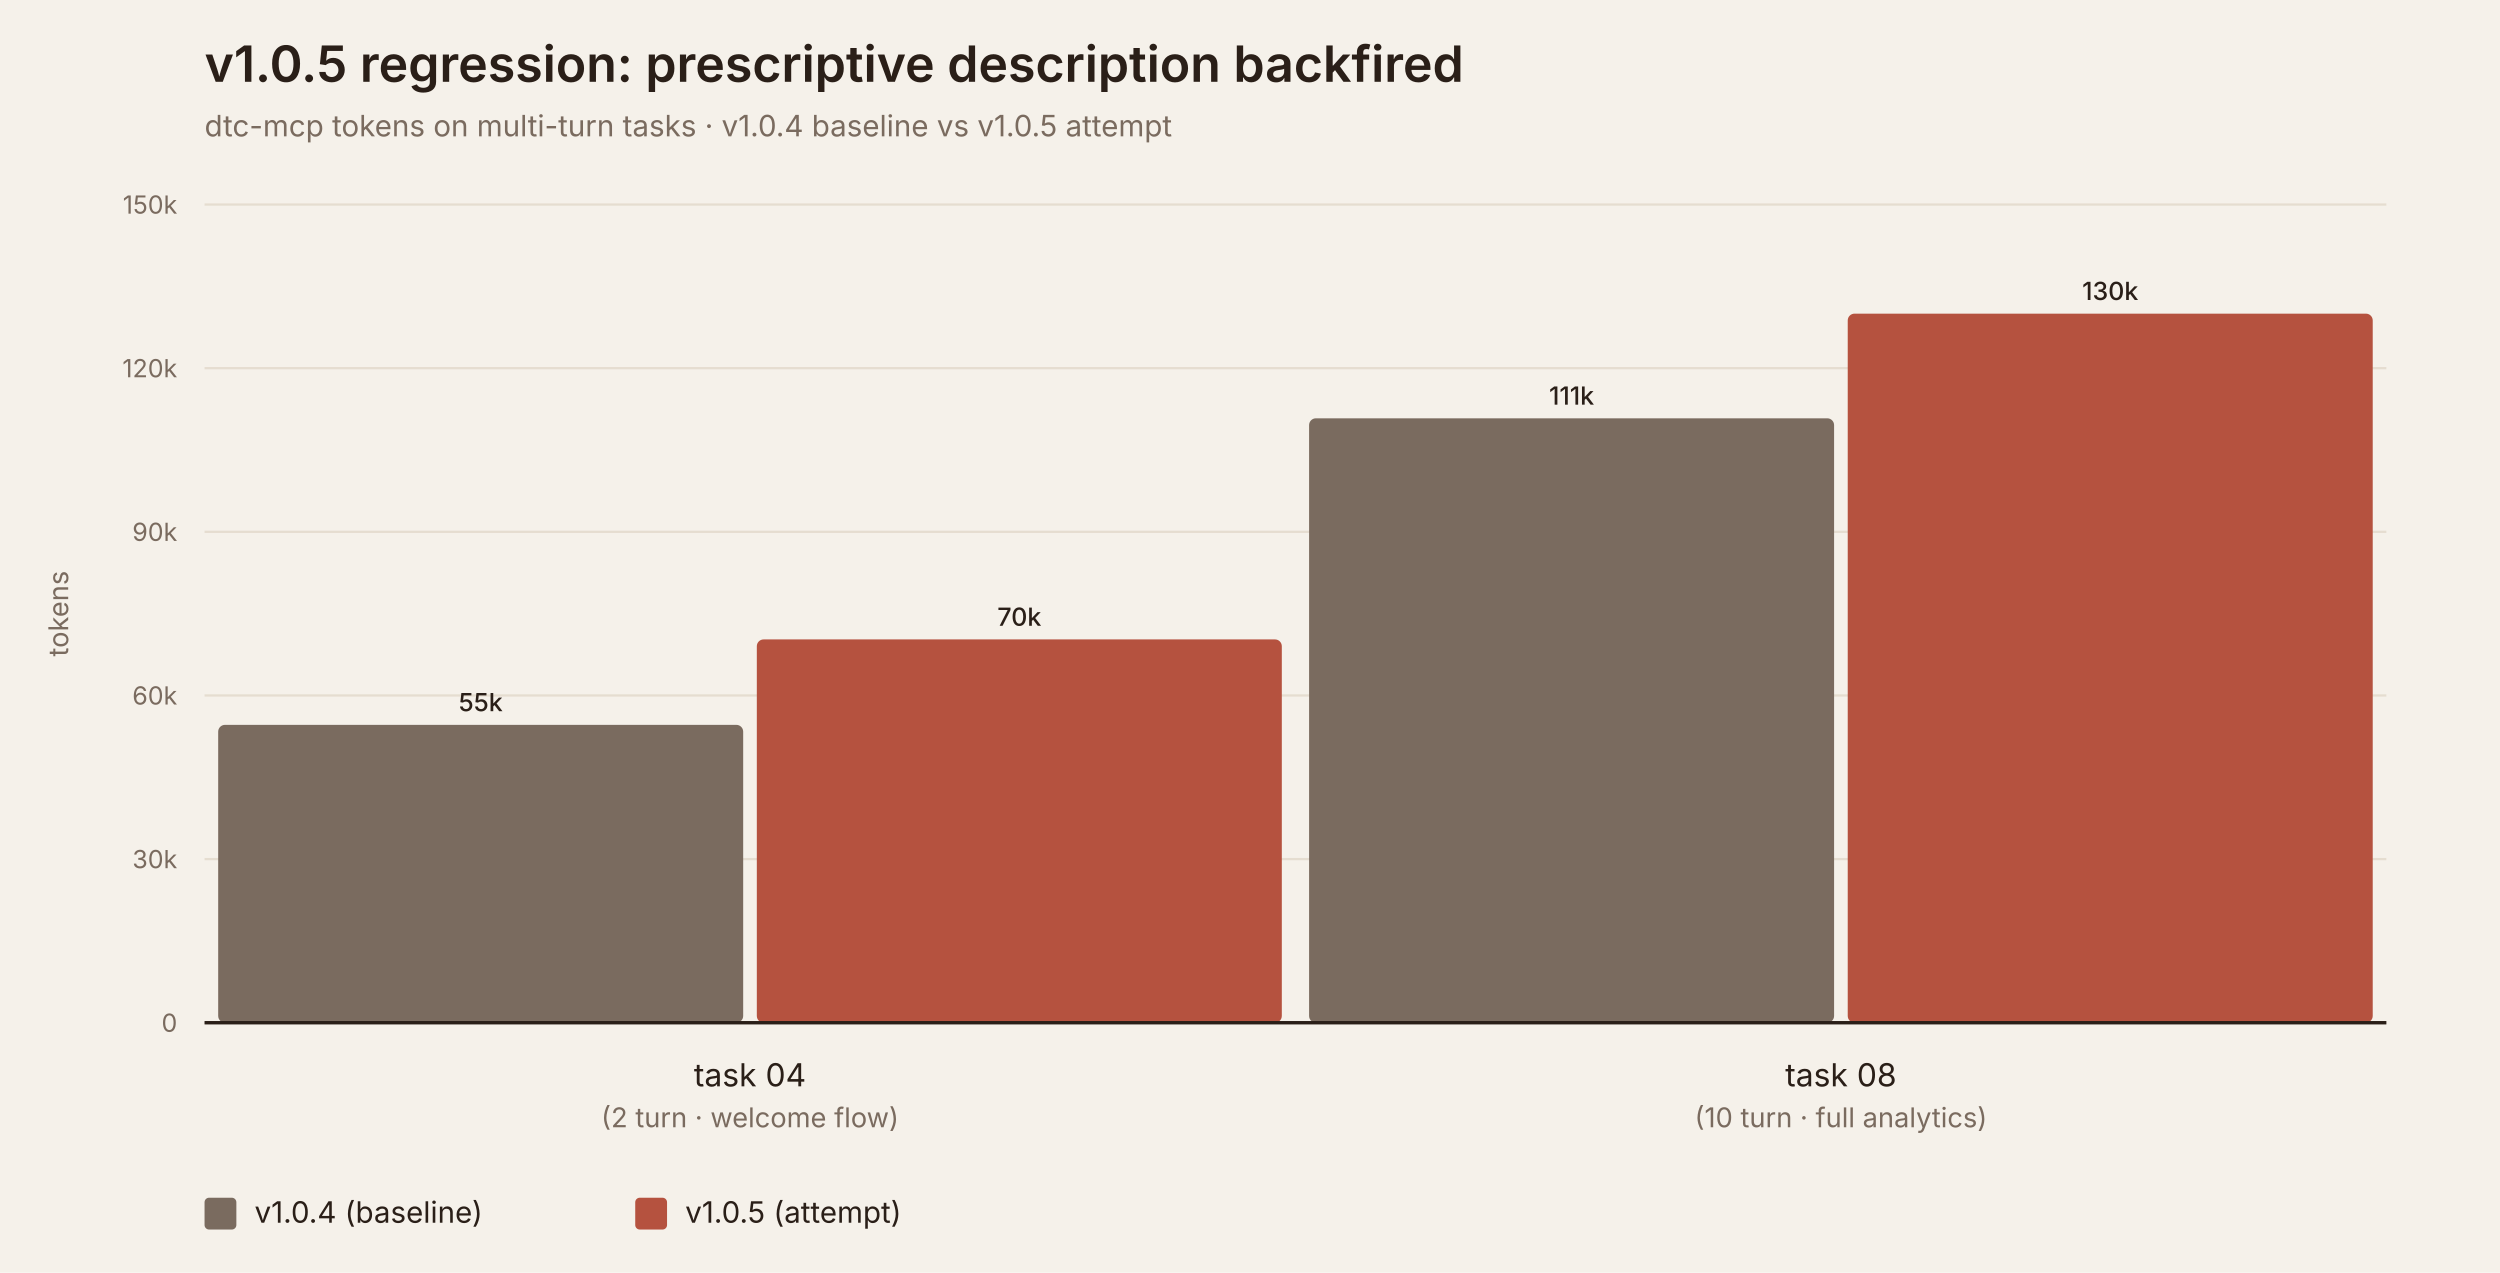
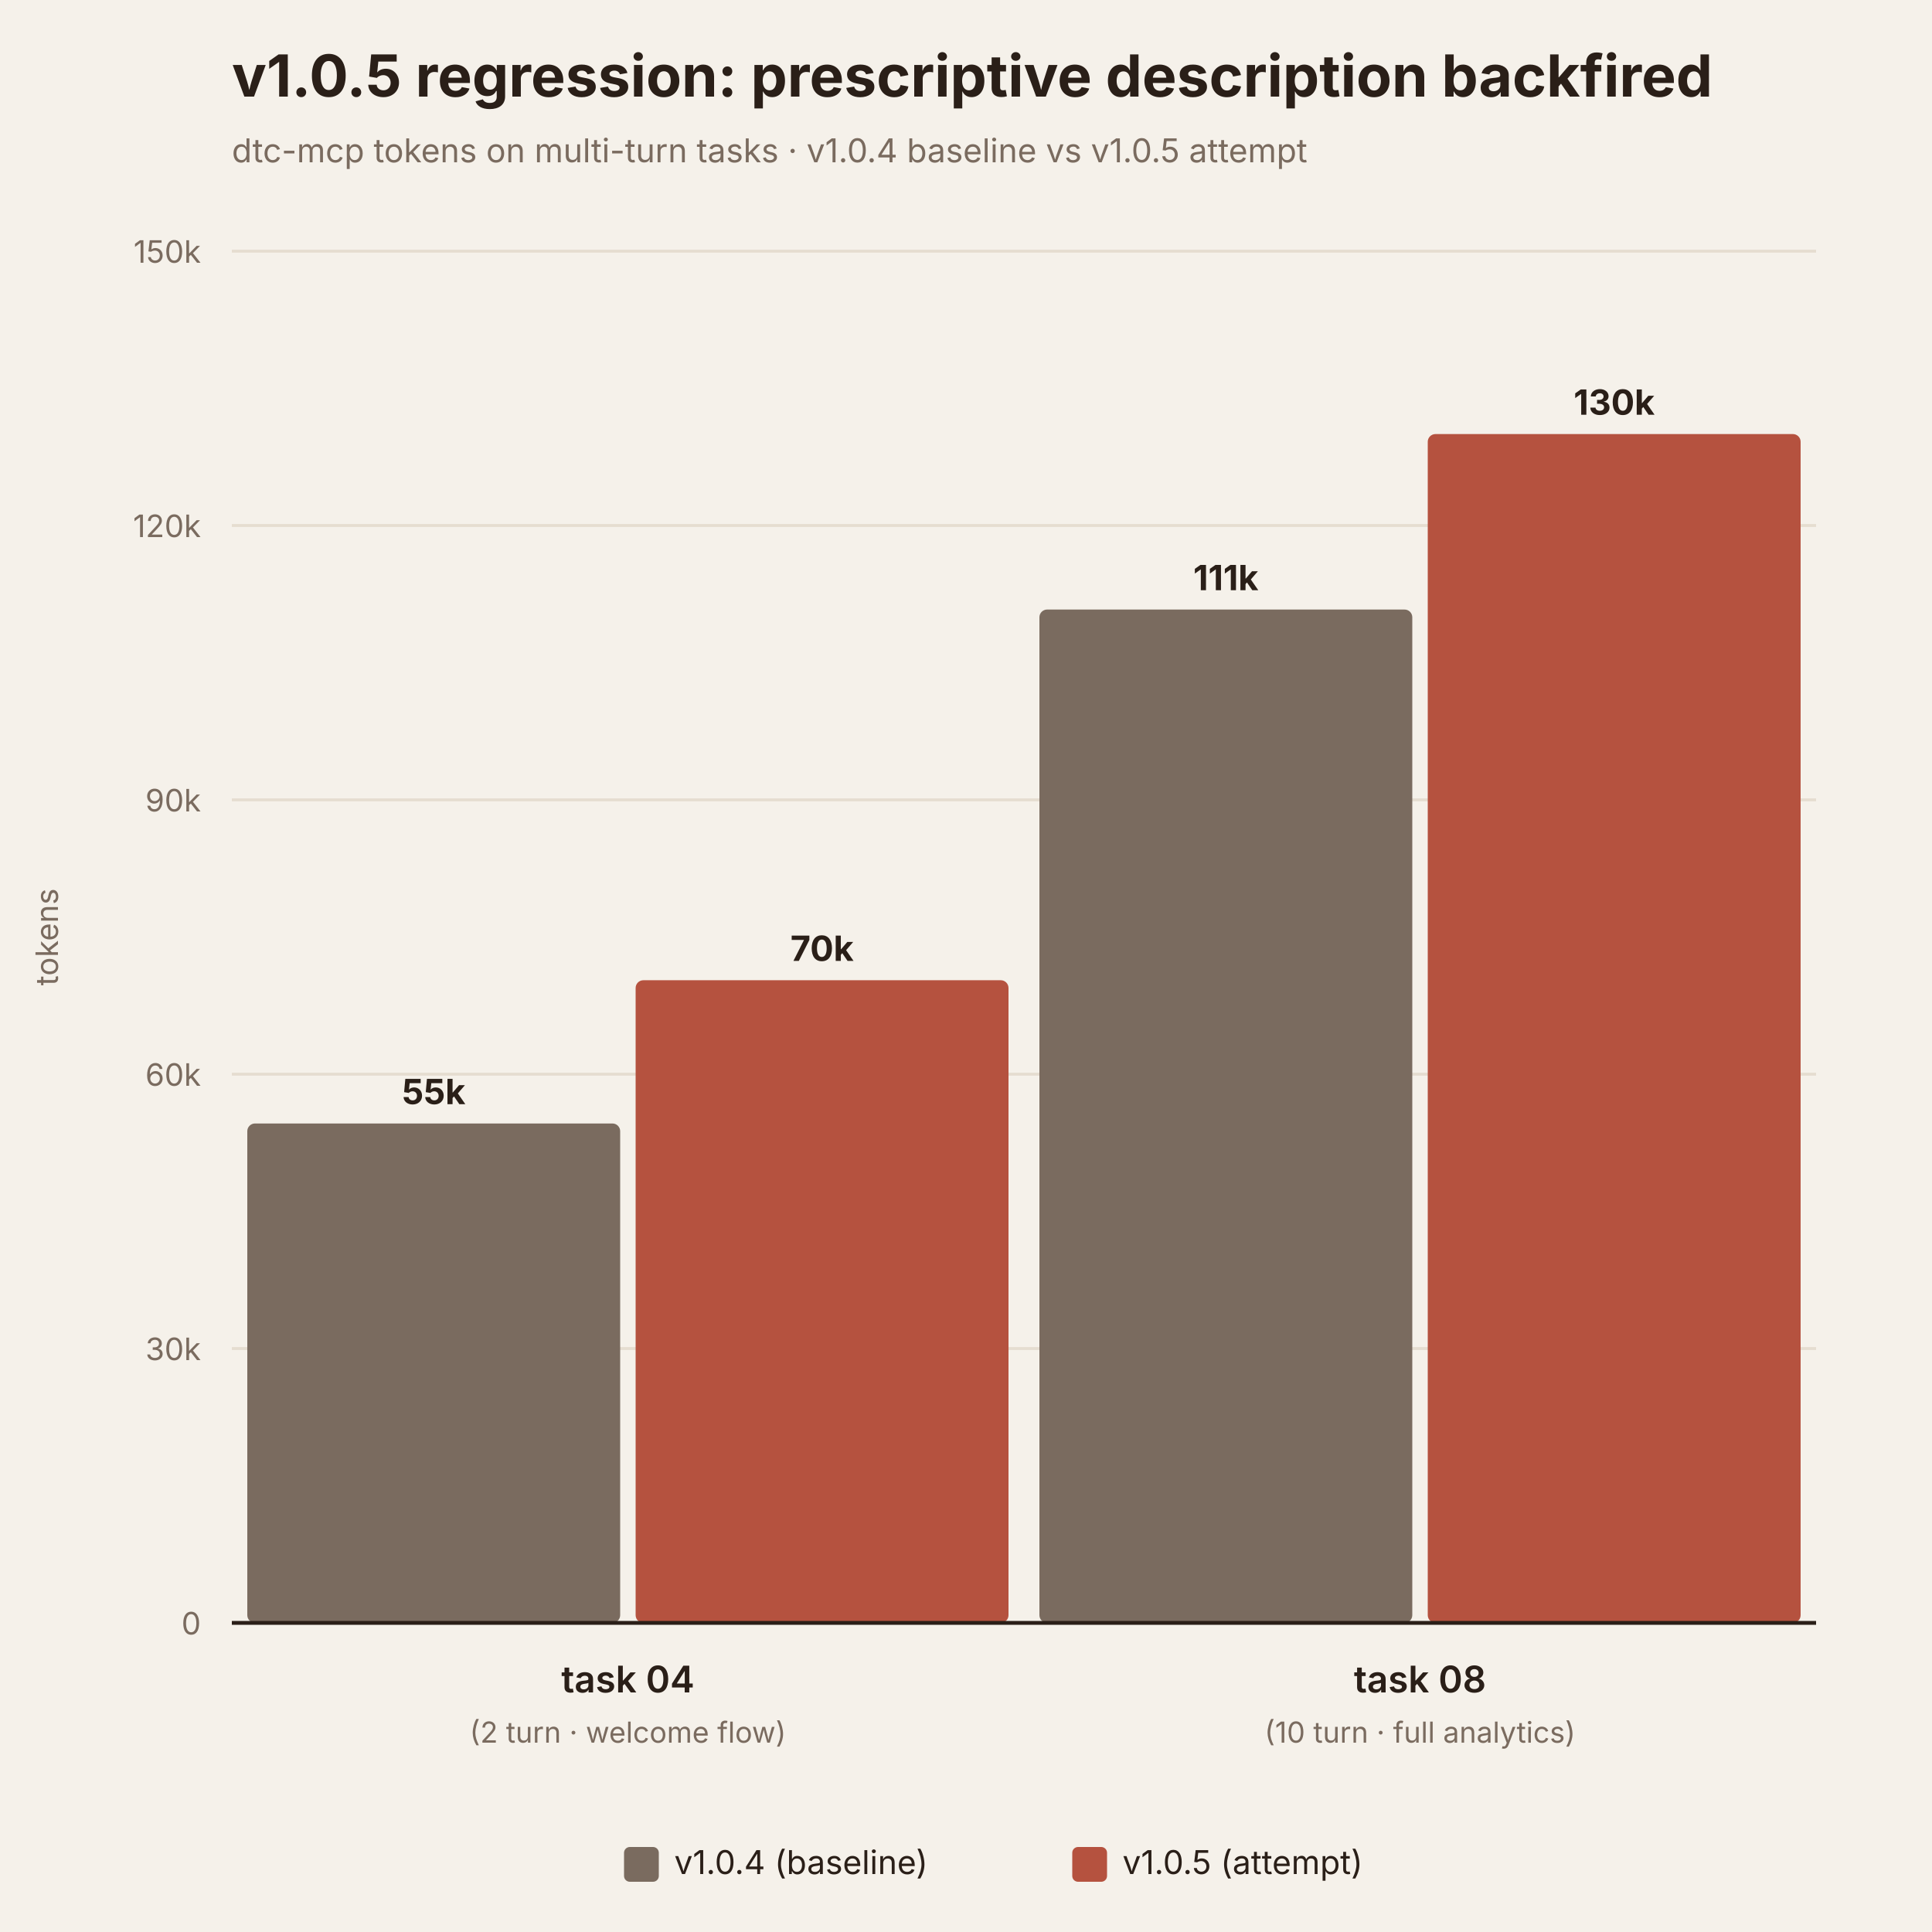
- <svg xmlns="http://www.w3.org/2000/svg" viewBox="0 0 1100 560" width="1100" height="560">
-   <rect x="0" y="0" width="1100" height="560" fill="#F5F1EA" />
+ <svg xmlns="http://www.w3.org/2000/svg" viewBox="0 0 1000 1000" width="1000" height="1000">
+   <rect x="0" y="0" width="1000" height="1000" fill="#F5F1EA" />
  <style>text { font-family: -apple-system,BlinkMacSystemFont,Inter,'Segoe UI',sans-serif; }</style>
-   <text x="90" y="36" font-size="22" font-weight="600" fill="#2A1F18">v1.0.5 regression: prescriptive description backfired</text>
-   <text x="90" y="60" font-size="13" fill="#7A6B5F">dtc-mcp tokens on multi-turn tasks · v1.0.4 baseline vs v1.0.5 attempt</text>
-   <line x1="90" x2="1050" y1="450" y2="450" stroke="#E5DDD0" stroke-width="1" />
-   <text x="78" y="454" font-size="11" fill="#7A6B5F" text-anchor="end">0</text>
-   <line x1="90" x2="1050" y1="378" y2="378" stroke="#E5DDD0" stroke-width="1" />
-   <text x="78" y="382" font-size="11" fill="#7A6B5F" text-anchor="end">30k</text>
-   <line x1="90" x2="1050" y1="306" y2="306" stroke="#E5DDD0" stroke-width="1" />
-   <text x="78" y="310" font-size="11" fill="#7A6B5F" text-anchor="end">60k</text>
-   <line x1="90" x2="1050" y1="234" y2="234" stroke="#E5DDD0" stroke-width="1" />
-   <text x="78" y="238" font-size="11" fill="#7A6B5F" text-anchor="end">90k</text>
-   <line x1="90" x2="1050" y1="162" y2="162" stroke="#E5DDD0" stroke-width="1" />
-   <text x="78" y="166" font-size="11" fill="#7A6B5F" text-anchor="end">120k</text>
-   <line x1="90" x2="1050" y1="90" y2="90" stroke="#E5DDD0" stroke-width="1" />
-   <text x="78" y="94" font-size="11" fill="#7A6B5F" text-anchor="end">150k</text>
-   <text x="30" y="270" font-size="12" fill="#7A6B5F" text-anchor="middle" transform="rotate(-90, 30, 270)">tokens</text>
-   <rect x="96" y="318.934" width="231" height="131.066" fill="#7A6B5F" rx="3" />
-   <text x="211.5" y="312.934" font-size="11" fill="#2A1F18" text-anchor="middle" font-weight="500">55k</text>
-   <rect x="333" y="281.342" width="231" height="168.658" fill="#B5523F" rx="3" />
-   <text x="448.5" y="275.342" font-size="11" fill="#2A1F18" text-anchor="middle" font-weight="500">70k</text>
-   <text x="330" y="478" font-size="14" fill="#2A1F18" text-anchor="middle">task 04</text>
-   <text x="330" y="496" font-size="12" fill="#7A6B5F" text-anchor="middle">(2 turn · welcome flow)</text>
-   <rect x="576" y="184.054" width="231" height="265.946" fill="#7A6B5F" rx="3" />
-   <text x="691.5" y="178.054" font-size="11" fill="#2A1F18" text-anchor="middle" font-weight="500">111k</text>
-   <rect x="813" y="138" width="231" height="312" fill="#B5523F" rx="3" />
-   <text x="928.5" y="132" font-size="11" fill="#2A1F18" text-anchor="middle" font-weight="500">130k</text>
-   <text x="810" y="478" font-size="14" fill="#2A1F18" text-anchor="middle">task 08</text>
-   <text x="810" y="496" font-size="12" fill="#7A6B5F" text-anchor="middle">(10 turn · full analytics)</text>
-   <line x1="90" x2="1050" y1="450" y2="450" stroke="#2A1F18" stroke-width="1.5" />
-   <rect x="90" y="527" width="14" height="14" fill="#7A6B5F" rx="2" />
-   <text x="112" y="538" font-size="13" fill="#2A1F18">v1.0.4 (baseline)</text>
-   <rect x="279.5" y="527" width="14" height="14" fill="#B5523F" rx="2" />
-   <text x="301.5" y="538" font-size="13" fill="#2A1F18">v1.0.5 (attempt)</text>
+   <text x="120" y="50" font-size="30" font-weight="700" fill="#2A1F18">v1.0.5 regression: prescriptive description backfired</text>
+   <text x="120" y="84" font-size="17" fill="#7A6B5F">dtc-mcp tokens on multi-turn tasks · v1.0.4 baseline vs v1.0.5 attempt</text>
+   <line x1="120" x2="940" y1="840" y2="840" stroke="#E5DDD0" stroke-width="1.5" />
+   <text x="104" y="846" font-size="16" fill="#7A6B5F" text-anchor="end">0</text>
+   <line x1="120" x2="940" y1="698" y2="698" stroke="#E5DDD0" stroke-width="1.5" />
+   <text x="104" y="704" font-size="16" fill="#7A6B5F" text-anchor="end">30k</text>
+   <line x1="120" x2="940" y1="556" y2="556" stroke="#E5DDD0" stroke-width="1.5" />
+   <text x="104" y="562" font-size="16" fill="#7A6B5F" text-anchor="end">60k</text>
+   <line x1="120" x2="940" y1="414" y2="414" stroke="#E5DDD0" stroke-width="1.5" />
+   <text x="104" y="420" font-size="16" fill="#7A6B5F" text-anchor="end">90k</text>
+   <line x1="120" x2="940" y1="272" y2="272" stroke="#E5DDD0" stroke-width="1.5" />
+   <text x="104" y="278" font-size="16" fill="#7A6B5F" text-anchor="end">120k</text>
+   <line x1="120" x2="940" y1="130" y2="130" stroke="#E5DDD0" stroke-width="1.5" />
+   <text x="104" y="136" font-size="16" fill="#7A6B5F" text-anchor="end">150k</text>
+   <text x="30" y="485" font-size="16" fill="#7A6B5F" text-anchor="middle" transform="rotate(-90, 30, 485)">tokens</text>
+   <rect x="128" y="581.508" width="193" height="258.492" fill="#7A6B5F" rx="4" />
+   <text x="224.5" y="571.508" font-size="18" fill="#2A1F18" text-anchor="middle" font-weight="700">55k</text>
+   <rect x="329" y="507.37" width="193" height="332.63" fill="#B5523F" rx="4" />
+   <text x="425.5" y="497.37" font-size="18" fill="#2A1F18" text-anchor="middle" font-weight="700">70k</text>
+   <text x="325" y="876" font-size="19" font-weight="600" fill="#2A1F18" text-anchor="middle">task 04</text>
+   <text x="325" y="902" font-size="15" font-weight="400" fill="#7A6B5F" text-anchor="middle">(2 turn · welcome flow)</text>
+   <rect x="538" y="315.495" width="193" height="524.505" fill="#7A6B5F" rx="4" />
+   <text x="634.5" y="305.495" font-size="18" fill="#2A1F18" text-anchor="middle" font-weight="700">111k</text>
+   <rect x="739" y="224.667" width="193" height="615.333" fill="#B5523F" rx="4" />
+   <text x="835.5" y="214.667" font-size="18" fill="#2A1F18" text-anchor="middle" font-weight="700">130k</text>
+   <text x="735" y="876" font-size="19" font-weight="600" fill="#2A1F18" text-anchor="middle">task 08</text>
+   <text x="735" y="902" font-size="15" font-weight="400" fill="#7A6B5F" text-anchor="middle">(10 turn · full analytics)</text>
+   <line x1="120" x2="940" y1="840" y2="840" stroke="#2A1F18" stroke-width="2" />
+   <rect x="323" y="956" width="18" height="18" fill="#7A6B5F" rx="3" />
+   <text x="349" y="970" font-size="17" fill="#2A1F18">v1.0.4 (baseline)</text>
+   <rect x="555" y="956" width="18" height="18" fill="#B5523F" rx="3" />
+   <text x="581" y="970" font-size="17" fill="#2A1F18">v1.0.5 (attempt)</text>
</svg>
